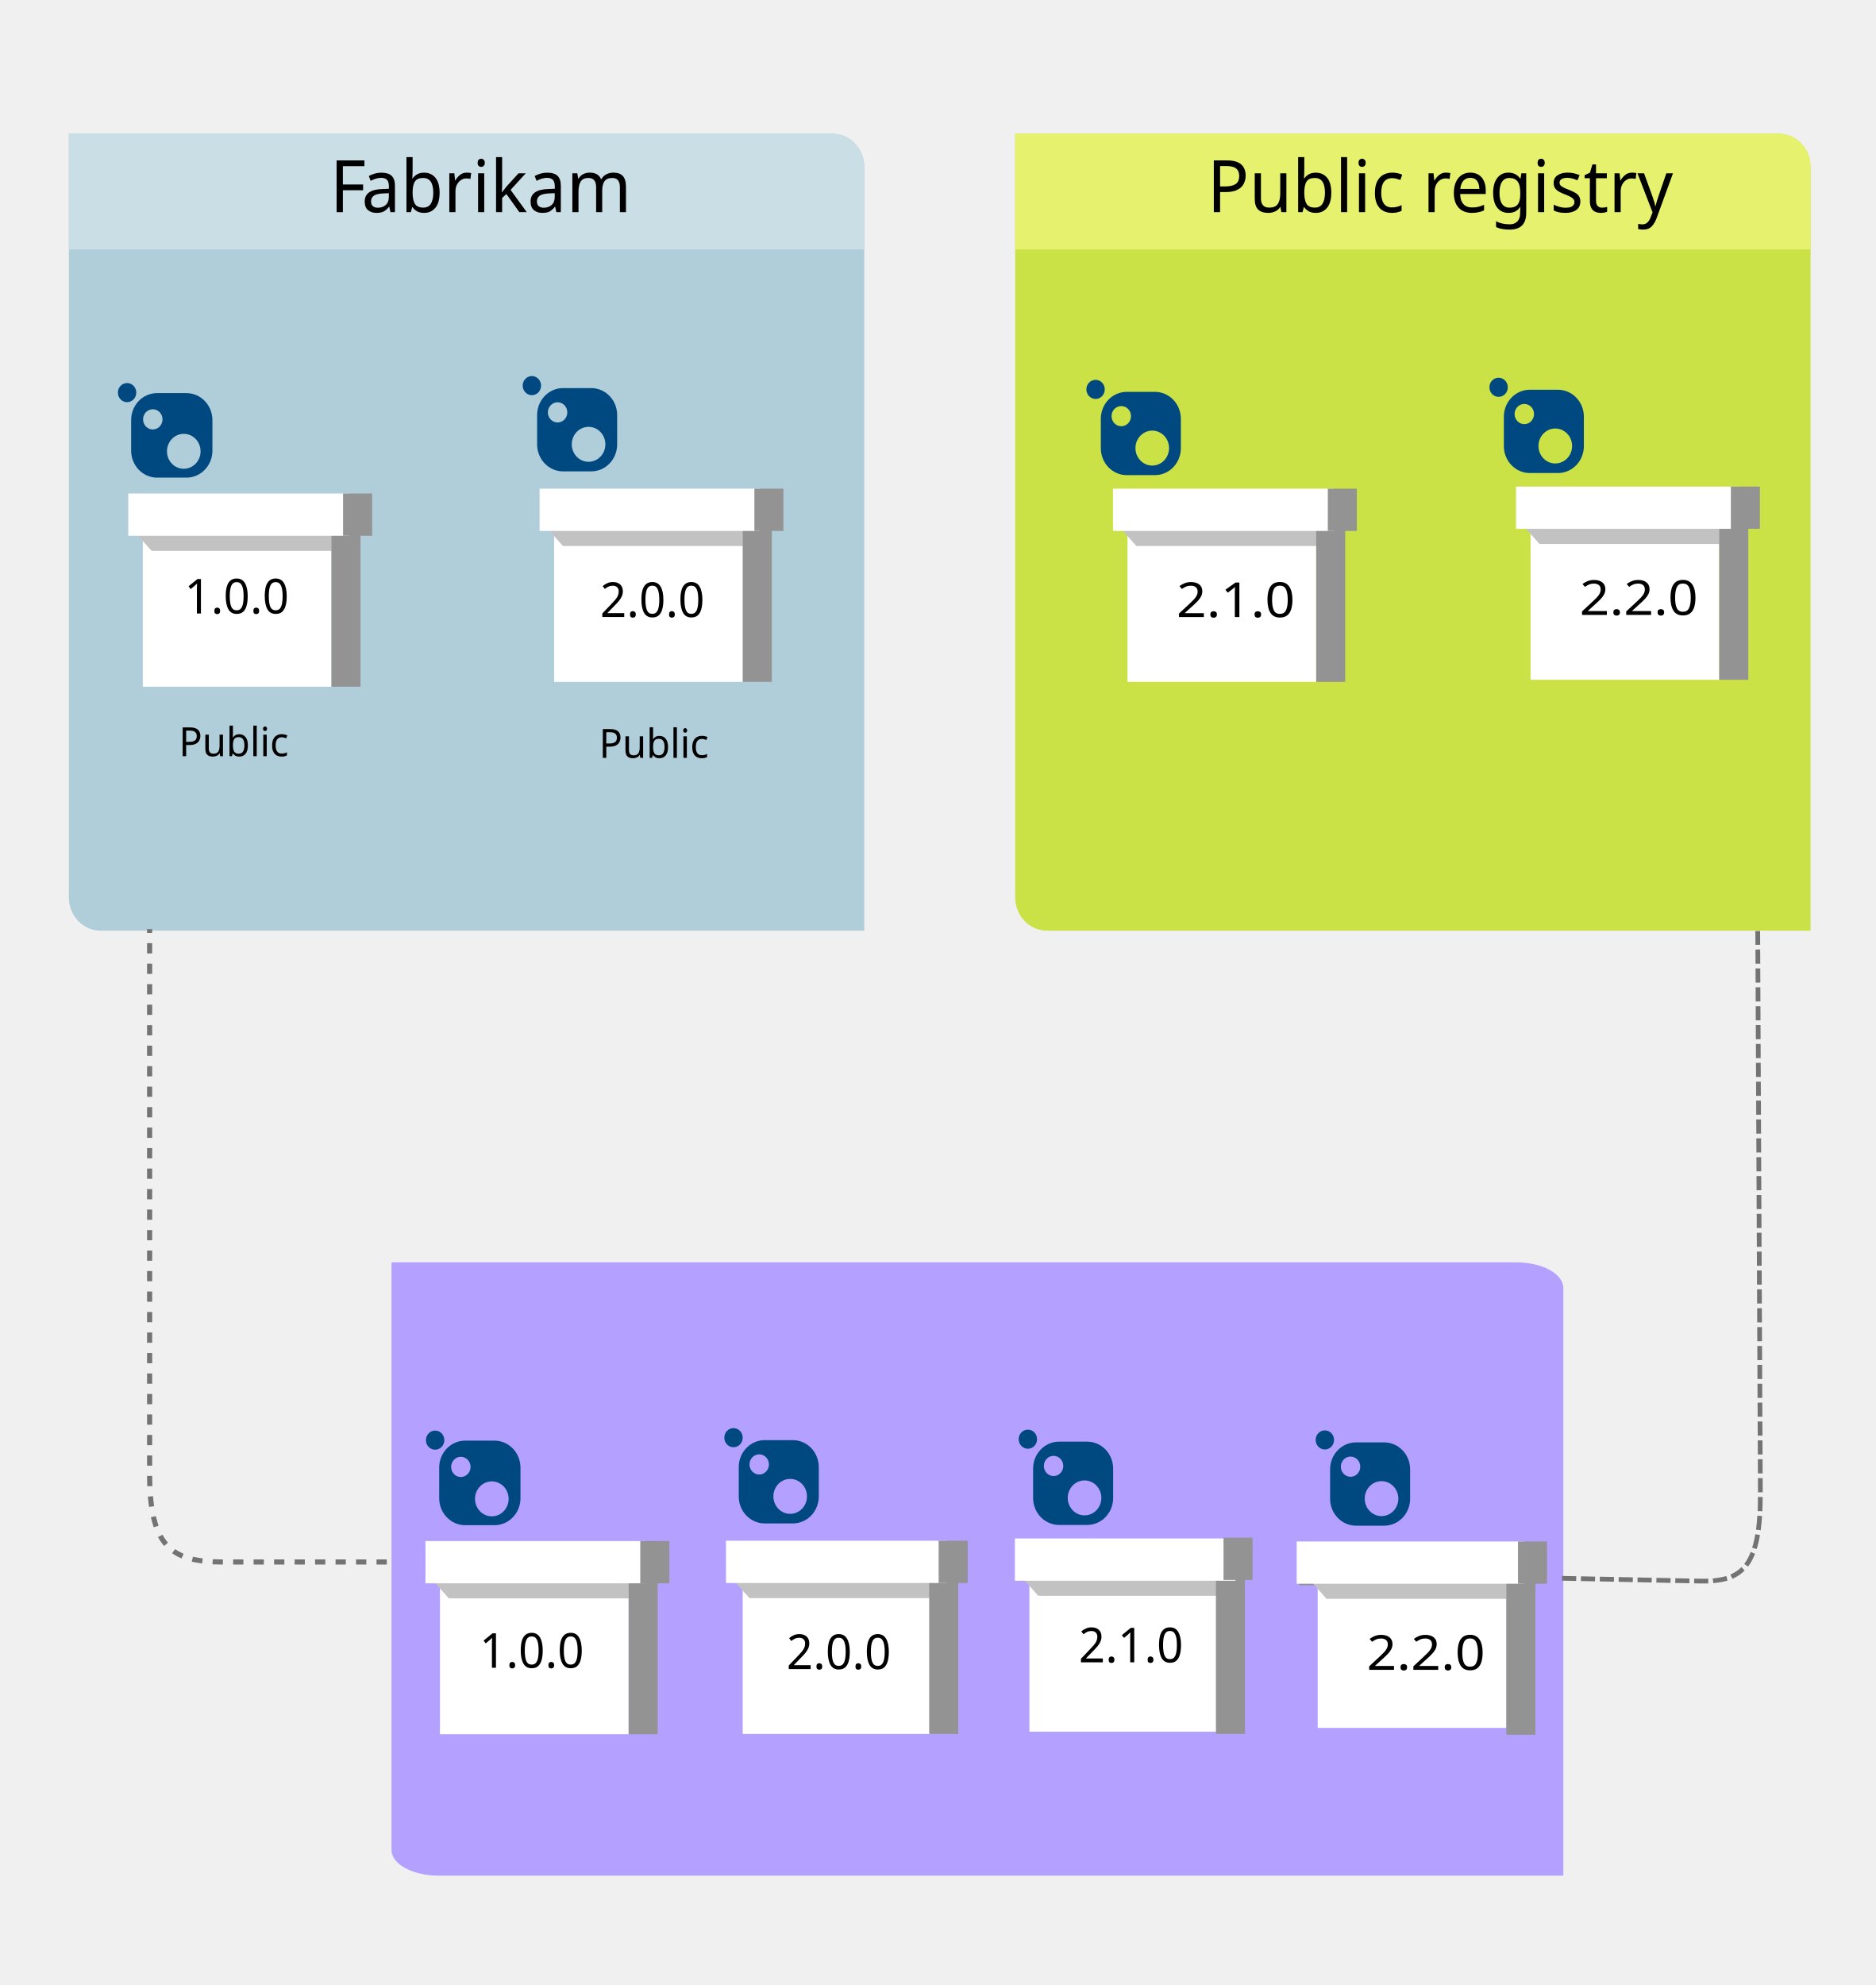
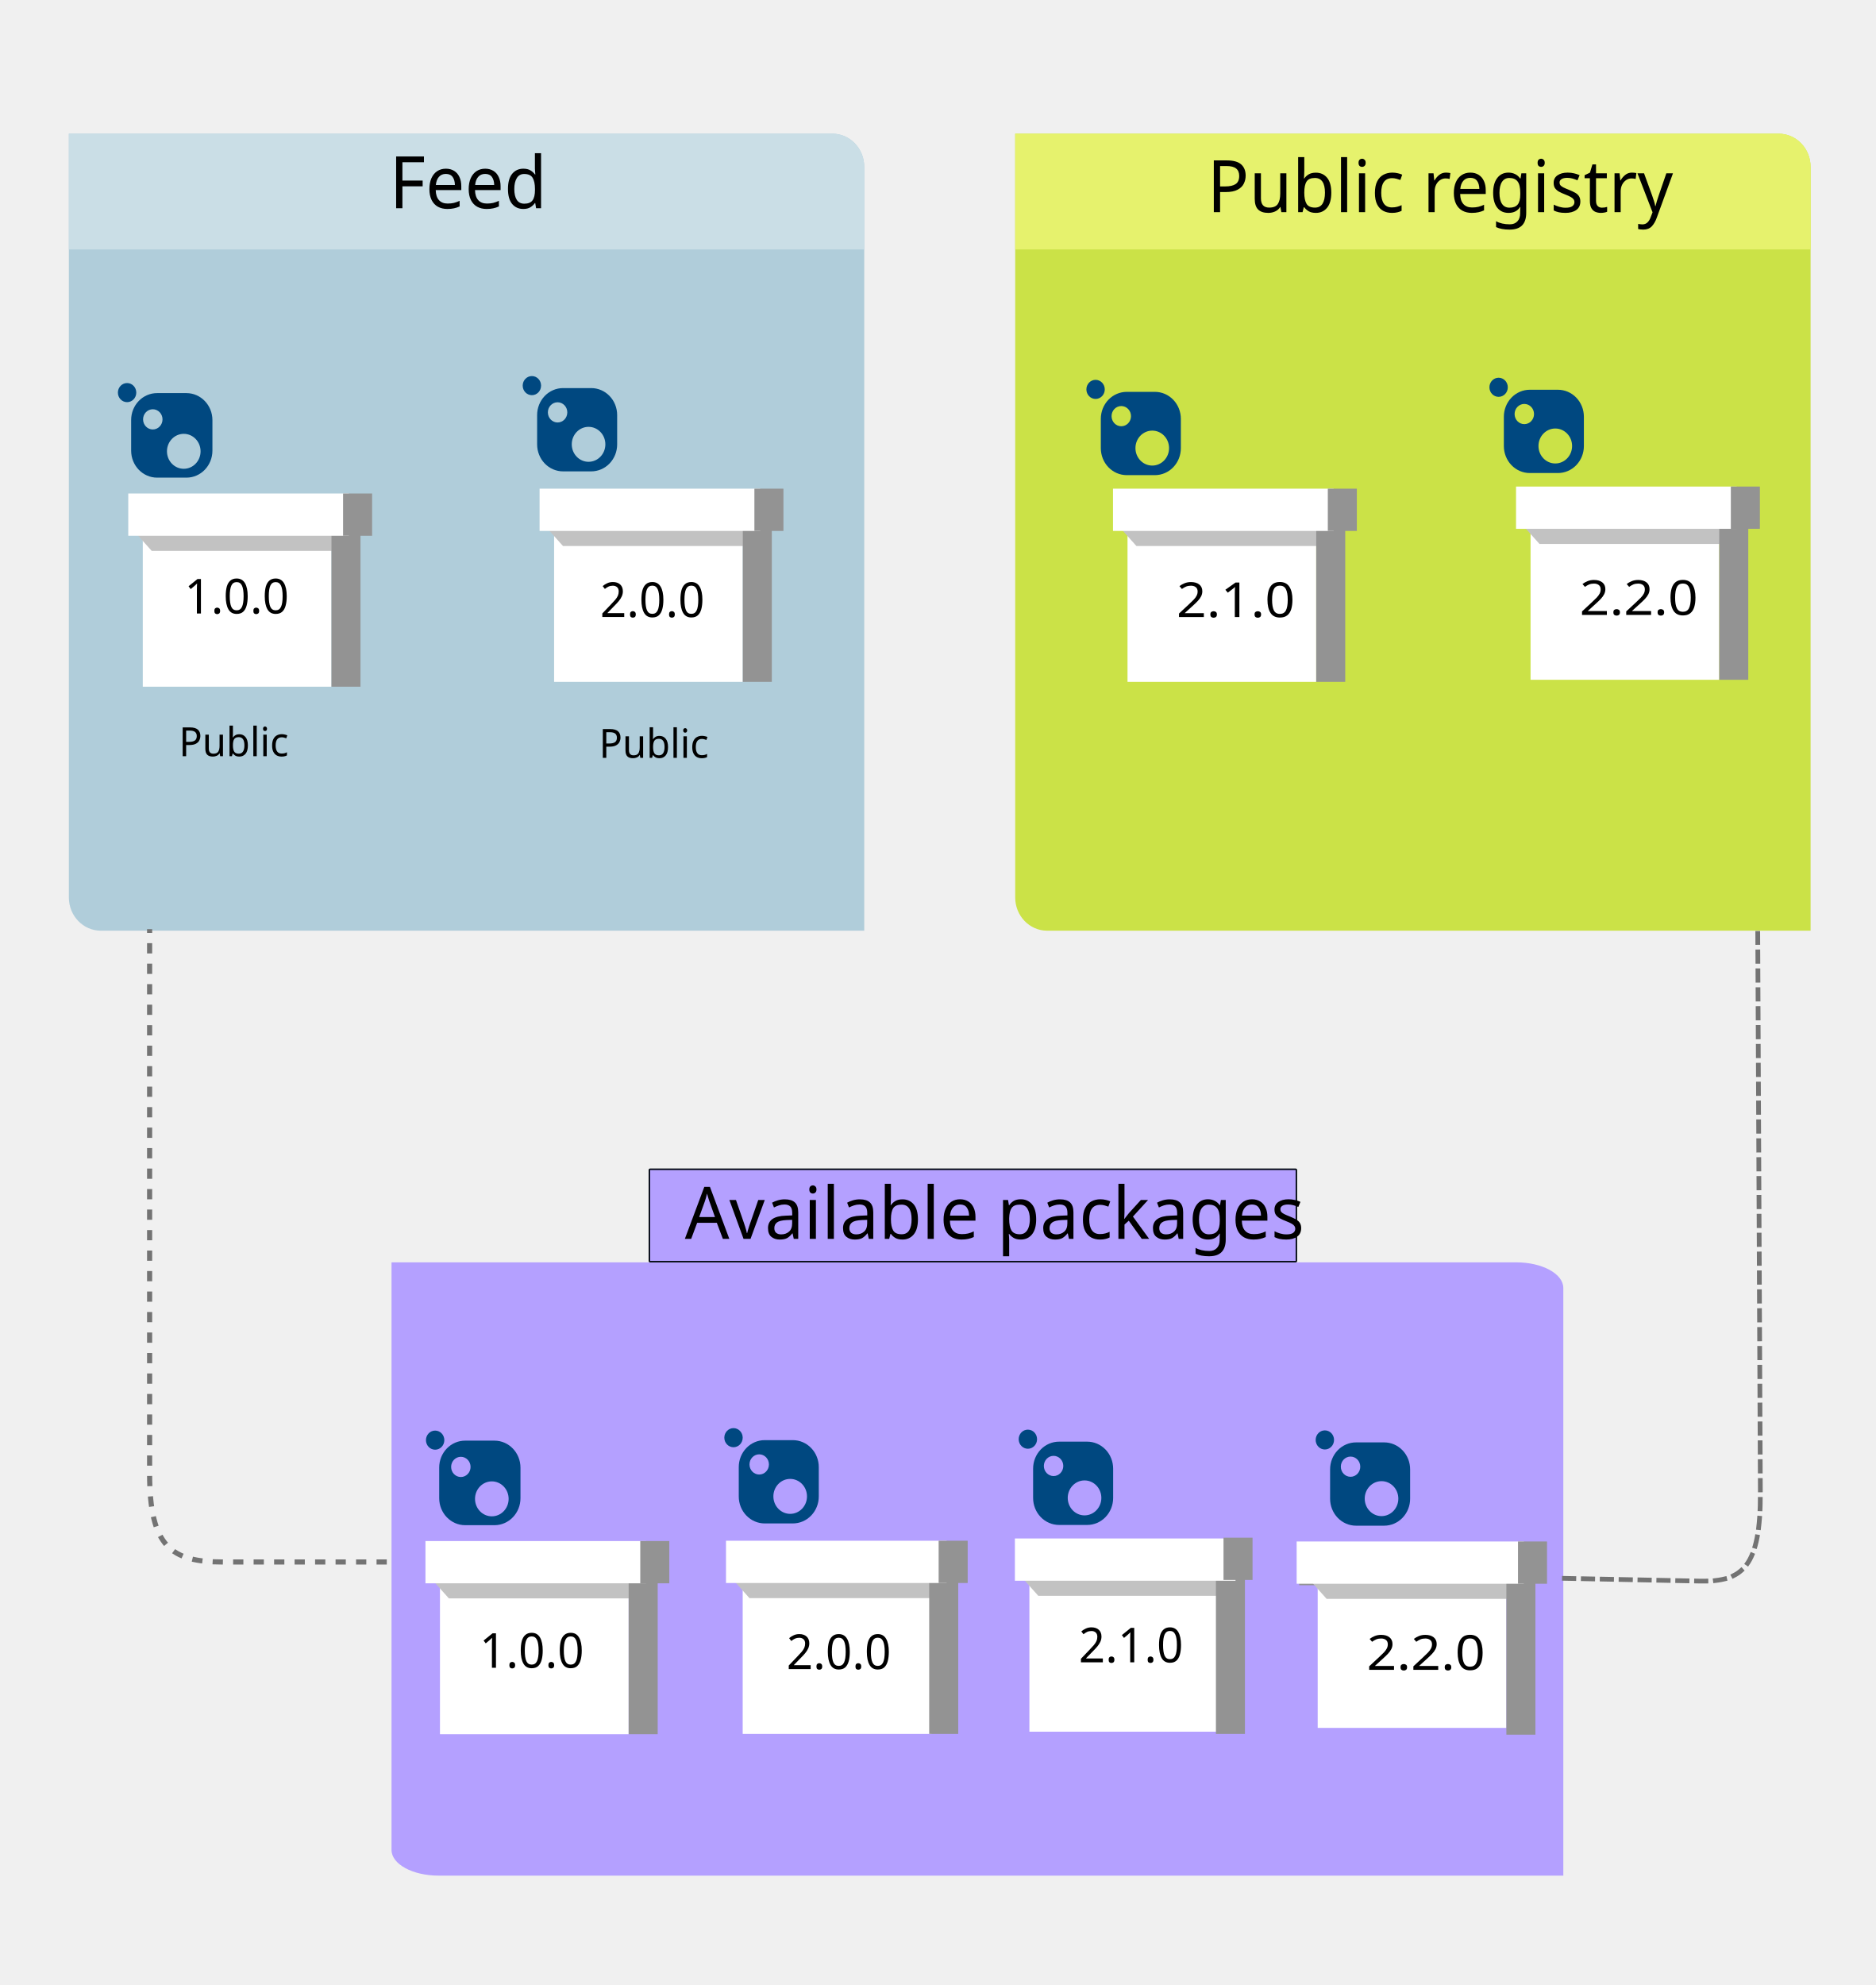
<svg xmlns="http://www.w3.org/2000/svg" xmlns:ns1="http://www.openswatchbook.org/uri/2009/osb" viewBox="0 0 463 490" version="1.1" id="svg5370" width="463" height="490">
  <defs id="defs5374">
    <linearGradient id="linearGradient13520" ns1:paint="solid">
      <stop style="stop-color:#f80000;stop-opacity:1;" offset="0" id="stop13518" />
    </linearGradient>
    <marker style="overflow:visible" id="marker7231" refX="0" refY="0" orient="auto">
      <path transform="matrix(-0.8,0,0,-0.8,-10,0)" style="fill:#000000;fill-opacity:1;fill-rule:evenodd;stroke:#000000;stroke-width:1pt;stroke-opacity:1" d="M 0,0 5,-5 -12.5,0 5,5 Z" id="path7229" />
    </marker>
    <marker style="overflow:visible" id="marker7013" refX="0" refY="0" orient="auto">
      <path transform="matrix(0.4,0,0,0.4,2.96,0.4)" style="fill:#000000;fill-opacity:1;fill-rule:evenodd;stroke:#000000;stroke-width:1pt;stroke-opacity:1" d="m -2.5,-1 c 0,2.76 -2.24,5 -5,5 -2.76,0 -5,-2.24 -5,-5 0,-2.76 2.24,-5 5,-5 2.76,0 5,2.24 5,5 z" id="path7011" />
    </marker>
    <marker style="overflow:visible" id="DotS" refX="0" refY="0" orient="auto">
      <path transform="matrix(0.2,0,0,0.2,1.48,0.2)" style="fill:#000000;fill-opacity:1;fill-rule:evenodd;stroke:#000000;stroke-width:1pt;stroke-opacity:1" d="m -2.5,-1 c 0,2.76 -2.24,5 -5,5 -2.76,0 -5,-2.24 -5,-5 0,-2.76 2.24,-5 5,-5 2.76,0 5,2.24 5,5 z" id="path6500" />
    </marker>
    <marker style="overflow:visible" id="DotM-6" refX="0" refY="0" orient="auto">
      <path transform="matrix(0.4,0,0,0.4,2.96,0.4)" style="fill:#000000;fill-opacity:1;fill-rule:evenodd;stroke:#000000;stroke-width:1pt;stroke-opacity:1" d="m -2.5,-1 c 0,2.76 -2.24,5 -5,5 -2.76,0 -5,-2.24 -5,-5 0,-2.76 2.24,-5 5,-5 2.76,0 5,2.24 5,5 z" id="path6497-2" />
    </marker>
    <marker style="overflow:visible" id="Arrow1Lend-1" refX="0" refY="0" orient="auto">
      <path transform="matrix(-0.8,0,0,-0.8,-10,0)" style="fill:#000000;fill-opacity:1;fill-rule:evenodd;stroke:#000000;stroke-width:1pt;stroke-opacity:1" d="M 0,0 5,-5 -12.5,0 5,5 Z" id="path6436-7" />
    </marker>
  </defs>
  <path d="M 250.633,33 H 439.117 A 7.883,8.198 0 0 1 447,41.198 V 229.742 H 258.517 a 7.883,8.198 0 0 1 -7.883,-8.198 z" fill="#cbe247" id="path4566" style="stroke-width:0.731" />
  <path d="m 17,33 h 188.483 a 7.883,8.198 0 0 1 7.883,8.198 V 229.742 H 24.883 A 7.883,8.198 0 0 1 17,221.544 Z" fill="#b0cdda" id="path4568" style="stroke-width:0.731" />
  <path d="M 213.367,61.567 V 41.198 A 7.883,8.198 0 0 0 205.483,33 H 17 v 28.567 z" fill="#cadee6" id="path4570" style="stroke-width:0.731" />
  <path d="M 447,61.567 V 41.198 A 7.883,8.198 0 0 0 439.117,33 H 250.633 v 28.567 z" fill="#e6f26d" id="path4572" style="stroke-width:0.731" />
-   <text transform="scale(0.9806461,1.019736)" font-size="17.54px" font-family="SegoeUI, 'Segoe UI'" id="text4578" x="83.04" y="51.362" style="stroke-width:0.731">
-     <tspan letter-spacing="-0.034em" id="tspan4574" style="stroke-width:0.619">F</tspan>
-     <tspan x="91.004" y="51.362" id="tspan4576" style="stroke-width:0.731">abrikam</tspan>
-   </text>
  <text font-size="24" font-family="SegoeUI, Segoe UI" id="text4580" style="font-style:normal;font-variant:normal;font-weight:normal;font-stretch:normal;font-size:17.54px;font-family:SegoeUI, 'Segoe UI';-inkscape-font-specification:'SegoeUI, Segoe UI, Normal';font-variant-ligatures:normal;font-variant-caps:normal;font-variant-numeric:normal;font-variant-east-asian:normal;stroke-width:0.731" x="303.877" y="51.362" transform="scale(0.9806461,1.019736)">
    <tspan id="tspan5482" x="303.877" y="51.362" style="stroke-width:0.731">Public registry</tspan>
  </text>
  <path d="M 96.661,311.612 H 374.338 a 11.614,6.332 0 0 1 11.614,6.332 V 463 H 108.275 a 11.614,6.332 0 0 1 -11.614,-6.332 z" fill="#b4a0ff" id="path4600" style="stroke-width:0.78" />
  <path d="m 188.796,355.501 a 6.401,6.656 0 0 0 -6.413,6.674 v 7.212 a 6.401,6.656 0 0 0 6.413,6.674 h 6.932 a 6.402,6.657 0 0 0 6.414,-6.674 v -7.212 a 6.402,6.657 0 0 0 -6.414,-6.674 z m -1.362,3.503 a 2.399,2.494 0 0 1 0,4.988 v 0 a 2.399,2.494 0 0 1 0,-4.988 z m 7.645,6.066 a 4.149,4.314 0 1 1 -4.147,4.314 4.148,4.313 0 0 1 4.147,-4.314 z M 181.088,352.534 a 2.269,2.359 0 1 1 -2.268,2.359 2.268,2.359 0 0 1 2.268,-2.359 z" fill="#004880" id="path4820" style="stroke-width:0.731" />
  <rect x="187.567" y="179.066" width="0" height="0" fill="#447995" id="rect4872" style="stroke-width:0.731" />
  <path d="m 261.468,355.875 a 6.401,6.656 0 0 0 -6.413,6.674 v 7.212 a 6.401,6.656 0 0 0 6.413,6.674 h 6.932 a 6.402,6.657 0 0 0 6.414,-6.674 v -7.212 a 6.402,6.657 0 0 0 -6.414,-6.674 z m -1.362,3.503 a 2.399,2.494 0 0 1 0,4.988 v 0 a 2.399,2.494 0 0 1 0,-4.988 z m 7.645,6.066 a 4.149,4.314 0 1 1 -4.147,4.314 4.148,4.313 0 0 1 4.147,-4.314 z M 253.76,352.908 a 2.269,2.359 0 1 1 -2.268,2.359 2.268,2.359 0 0 1 2.268,-2.359 z" fill="#004880" id="path5178" style="stroke-width:0.731" />
  <rect x="183.356" y="386.294" width="46.583" height="41.733" fill="#ffffff" id="rect4584-5" style="stroke-width:0.731" />
  <polygon points="123,130 54.499,130 60.069,136 123,136 " fill="#c2c2c2" id="polygon4586-2" transform="matrix(0.7166667,0,0,0.745234,141.9698,293.1393)" />
  <rect x="229.403" y="386.294" width="7.167" height="41.733" fill="#939393" id="rect4588-9" style="stroke-width:0.731" />
  <rect x="179.236" y="380.332" width="54.467" height="10.433" fill="#ffffff" id="rect4590-5" style="stroke-width:0.731" />
  <rect x="231.734" y="380.332" width="7.167" height="10.433" fill="#939393" id="rect4592-7" style="stroke-width:0.731" />
  <rect x="254.139" y="385.736" width="46.583" height="41.733" fill="#ffffff" id="rect4584-5-8" style="stroke-width:0.731" />
  <polygon points="123,130 54.499,130 60.069,136 123,136 " fill="#c2c2c2" id="polygon4586-2-8" transform="matrix(0.7166667,0,0,0.745234,213.2891,292.5817)" />
  <rect x="300.186" y="388.524" width="7.167" height="39.503" fill="#939393" id="rect4588-9-4" style="stroke-width:0.711" />
  <rect x="250.556" y="379.774" width="54.467" height="10.433" fill="#ffffff" id="rect4590-5-7" style="stroke-width:0.731" />
  <rect x="320.749" y="380.889" width="7.167" height="10.433" fill="#939393" id="rect4592-7-7" style="stroke-width:0.731" />
  <text font-size="16px" font-family="SegoeUI, 'Segoe UI'" id="text5176" x="271.566" y="402.406" style="font-style:normal;font-variant:normal;font-weight:normal;font-stretch:normal;font-size:11.693px;font-family:SegoeUI, 'Segoe UI';-inkscape-font-specification:'SegoeUI, Segoe UI, Normal';font-variant-ligatures:normal;font-variant-caps:normal;font-variant-numeric:normal;font-variant-east-asian:normal;stroke-width:0.731" transform="scale(0.9806461,1.019736)">
    <tspan id="tspan13394" x="271.566" y="402.406" style="stroke-width:0.731">2.1.0</tspan>
  </text>
  <text font-size="16px" font-family="SegoeUI, 'Segoe UI'" id="text4644" x="198.006" y="404.041" style="font-style:normal;font-variant:normal;font-weight:normal;font-stretch:normal;font-size:11.693px;font-family:SegoeUI, 'Segoe UI';-inkscape-font-specification:'SegoeUI, Segoe UI, Normal';font-variant-ligatures:normal;font-variant-caps:normal;font-variant-numeric:normal;font-variant-east-asian:normal;stroke-width:0.731" transform="scale(0.9806461,1.019736)">
    <tspan id="tspan13392" x="198.006" y="404.041" style="stroke-width:0.731">2.0.0</tspan>
  </text>
  <path d="m 108.43,362.27 v 7.553 a 6.414,6.67 0 0 0 6.414,6.67 h 7.238 a 6.414,6.67 0 0 0 6.414,-6.67 v -7.523 a 6.418,6.674 0 0 0 -6.418,-6.674 h -7.235 a 6.391,6.645 0 0 0 -6.414,6.644 z m 5.345,-2.657 a 2.399,2.494 0 0 1 0,4.989 v 0 a 2.399,2.494 0 0 1 0,-4.989 z m 7.645,6.067 a 4.149,4.314 0 1 1 -4.147,4.314 4.148,4.313 0 0 1 4.147,-4.314 z m -13.993,-12.538 a 2.269,2.359 0 1 1 -2.268,2.359 2.268,2.358 0 0 1 2.268,-2.359 z" fill="#004880" id="path4598" style="stroke-width:0.731" />
  <rect x="108.62" y="386.369" width="46.583" height="41.733" fill="#ffffff" id="rect4584" style="stroke-width:0.731" />
  <polygon points="60.069,136 123,136 123,130 54.499,130 " fill="#c2c2c2" id="polygon4586" transform="matrix(0.7166667,0,0,0.745234,67.77036,293.2147)" />
  <rect x="155.204" y="386.369" width="7.167" height="41.733" fill="#939393" id="rect4588" style="stroke-width:0.731" />
  <rect x="105.037" y="380.407" width="54.467" height="10.433" fill="#ffffff" id="rect4590" style="stroke-width:0.731" />
  <rect x="158.07" y="380.407" width="7.167" height="10.433" fill="#939393" id="rect4592" style="stroke-width:0.731" />
  <text font-size="16px" font-family="SegoeUI, 'Segoe UI'" id="text4596" x="120.704" y="403.728" style="font-style:normal;font-variant:normal;font-weight:normal;font-stretch:normal;font-size:11.693px;font-family:SegoeUI, 'Segoe UI';-inkscape-font-specification:'SegoeUI, Segoe UI, Normal';font-variant-ligatures:normal;font-variant-caps:normal;font-variant-numeric:normal;font-variant-east-asian:normal;stroke-width:0.731" transform="scale(0.9806461,1.019736)">
    <tspan id="tspan13390" x="120.704" y="403.728" style="stroke-width:0.731">1.0.0</tspan>
  </text>
  <path d="m 139.019,95.799 a 6.401,6.656 0 0 0 -6.413,6.674 v 7.212 a 6.401,6.656 0 0 0 6.413,6.674 h 6.932 a 6.402,6.657 0 0 0 6.414,-6.674 v -7.212 a 6.402,6.657 0 0 0 -6.414,-6.674 z m -1.362,3.503 a 2.399,2.494 0 0 1 0,4.988 v 0 a 2.399,2.494 0 0 1 0,-4.988 z m 7.645,6.066 a 4.149,4.314 0 1 1 -4.147,4.314 4.148,4.313 0 0 1 4.147,-4.314 z M 131.311,92.832 a 2.269,2.359 0 1 1 -2.268,2.359 2.268,2.359 0 0 1 2.268,-2.359 z" fill="#004880" id="path4820-0" style="stroke-width:0.731" />
  <path d="m 278.184,96.73 a 6.401,6.656 0 0 0 -6.413,6.674 v 7.212 a 6.401,6.656 0 0 0 6.413,6.674 h 6.932 a 6.402,6.657 0 0 0 6.414,-6.674 v -7.212 a 6.402,6.657 0 0 0 -6.414,-6.674 z m -1.362,3.503 a 2.399,2.494 0 0 1 0,4.988 v 0 a 2.399,2.494 0 0 1 0,-4.988 z m 7.645,6.066 a 4.149,4.314 0 1 1 -4.147,4.314 4.148,4.313 0 0 1 4.147,-4.314 z M 270.476,93.763 a 2.269,2.359 0 1 1 -2.268,2.359 2.268,2.359 0 0 1 2.268,-2.359 z" fill="#004880" id="path5178-0" style="stroke-width:0.731" />
  <rect x="136.796" y="126.591" width="46.583" height="41.733" fill="#ffffff" id="rect4584-5-2" style="stroke-width:0.731" />
  <polygon points="123,130 54.499,130 60.069,136 123,136 " fill="#c2c2c2" id="polygon4586-2-1" transform="matrix(0.7166667,0,0,0.745234,95.94641,33.43704)" />
  <rect x="183.38" y="126.591" width="7.167" height="41.733" fill="#939393" id="rect4588-9-3" style="stroke-width:0.731" />
  <rect x="133.213" y="120.629" width="54.467" height="10.433" fill="#ffffff" id="rect4590-5-9" style="stroke-width:0.731" />
  <rect x="186.246" y="120.629" width="7.167" height="10.433" fill="#939393" id="rect4592-7-1" style="stroke-width:0.731" />
  <rect x="278.363" y="126.591" width="46.583" height="41.733" fill="#ffffff" id="rect4584-5-8-7" style="stroke-width:0.731" />
  <polygon points="60.069,136 123,136 123,130 54.499,130 " fill="#c2c2c2" id="polygon4586-2-8-1" transform="matrix(0.7166667,0,0,0.745234,237.5125,33.43705)" />
  <rect x="324.946" y="126.591" width="7.167" height="41.733" fill="#939393" id="rect4588-9-4-5" style="stroke-width:0.731" />
  <rect x="274.779" y="120.629" width="54.467" height="10.433" fill="#ffffff" id="rect4590-5-7-5" style="stroke-width:0.731" />
  <rect x="327.812" y="120.629" width="7.167" height="10.433" fill="#939393" id="rect4592-7-7-6" style="stroke-width:0.731" />
  <text font-size="16px" font-family="SegoeUI, 'Segoe UI'" id="text5176-0" x="278.278" y="158.982" style="font-style:normal;font-variant:normal;font-weight:normal;font-stretch:normal;font-size:12.445px;font-family:SegoeUI, 'Segoe UI';-inkscape-font-specification:'SegoeUI, Segoe UI, Normal';font-variant-ligatures:normal;font-variant-caps:normal;font-variant-numeric:normal;font-variant-east-asian:normal;stroke-width:0.778" transform="scale(1.043748,0.9580856)">
    <tspan id="tspan13384" x="278.278" y="158.982" style="stroke-width:0.778">2.1.0</tspan>
  </text>
  <text font-size="16px" font-family="SegoeUI, 'Segoe UI'" id="text4644-2" x="151.075" y="149.365" style="font-style:normal;font-variant:normal;font-weight:normal;font-stretch:normal;font-size:11.693px;font-family:SegoeUI, 'Segoe UI';-inkscape-font-specification:'SegoeUI, Segoe UI, Normal';font-variant-ligatures:normal;font-variant-caps:normal;font-variant-numeric:normal;font-variant-east-asian:normal;stroke-width:0.731" transform="scale(0.9806461,1.019736)">
    <tspan id="tspan13386" x="151.075" y="149.365" style="stroke-width:0.731">2.0.0</tspan>
  </text>
  <path d="m 32.377,103.683 v 7.553 a 6.414,6.67 0 0 0 6.414,6.67 h 7.238 a 6.414,6.67 0 0 0 6.414,-6.67 v -7.523 a 6.418,6.674 0 0 0 -6.418,-6.674 h -7.235 a 6.391,6.645 0 0 0 -6.414,6.644 z m 5.345,-2.657 a 2.399,2.494 0 0 1 0,4.989 v 0 a 2.399,2.494 0 0 1 0,-4.989 z m 7.645,6.067 a 4.149,4.314 0 1 1 -4.147,4.314 4.148,4.313 0 0 1 4.147,-4.314 z M 31.374,94.556 a 2.269,2.359 0 1 1 -2.268,2.359 2.268,2.358 0 0 1 2.268,-2.359 z" fill="#004880" id="path4598-4" style="stroke-width:0.731" />
  <rect x="35.249" y="127.782" width="46.583" height="41.733" fill="#ffffff" id="rect4584-9" style="stroke-width:0.731" />
  <polygon points="123,130 54.499,130 60.069,136 123,136 " fill="#c2c2c2" id="polygon4586-3" transform="matrix(0.7166667,0,0,0.745234,-5.601037,34.62767)" />
  <rect x="81.832" y="127.782" width="7.167" height="41.733" fill="#939393" id="rect4588-3" style="stroke-width:0.731" />
  <rect x="31.666" y="121.82" width="54.467" height="10.433" fill="#ffffff" id="rect4590-8" style="stroke-width:0.731" />
  <rect x="84.699" y="121.82" width="7.167" height="10.433" fill="#939393" id="rect4592-5" style="stroke-width:0.731" />
  <text font-size="16px" font-family="SegoeUI, 'Segoe UI'" id="text4596-1" x="46.431" y="148.506" style="font-style:normal;font-variant:normal;font-weight:normal;font-stretch:normal;font-size:11.693px;font-family:SegoeUI, 'Segoe UI';-inkscape-font-specification:'SegoeUI, Segoe UI, Normal';font-variant-ligatures:normal;font-variant-caps:normal;font-variant-numeric:normal;font-variant-east-asian:normal;stroke-width:0.731" transform="scale(0.9806461,1.019736)">
    <tspan id="tspan13388" x="46.431" y="148.506" style="stroke-width:0.731">1.0.0</tspan>
  </text>
  <path d="M 95.49,385.581 H 55.035 c -12.775,0 -18.098,-3.755 -18.098,-21.781 V 229.356" fill="none" stroke="#737373" stroke-miterlimit="10" stroke-width="1.265" stroke-dasharray="2.529, 2.529" id="path13122" />
  <path d="m 386.221,389.616 33.496,0.681 c 10.578,0.215 14.967,-3.546 14.881,-22.03 l -0.646,-137.858" fill="none" stroke="#737373" stroke-miterlimit="10" stroke-width="1.73" stroke-dasharray="3.461, 3.461" id="path13122-7" style="stroke-width:1.165;stroke-linecap:square;stroke-linejoin:round;stroke-miterlimit:10;stroke-dasharray:2.33, 2.33;stroke-dashoffset:0;paint-order:markers stroke fill" />
  <path d="m 377.685,96.21 a 6.401,6.656 0 0 0 -6.413,6.674 v 7.212 a 6.401,6.656 0 0 0 6.413,6.674 h 6.932 a 6.402,6.657 0 0 0 6.414,-6.674 v -7.212 a 6.402,6.657 0 0 0 -6.414,-6.674 z m -1.362,3.503 a 2.399,2.494 0 0 1 0,4.988 v 0 a 2.399,2.494 0 0 1 0,-4.988 z m 7.645,6.066 a 4.149,4.314 0 1 1 -4.147,4.314 4.148,4.313 0 0 1 4.147,-4.314 z M 369.977,93.243 a 2.269,2.359 0 1 1 -2.268,2.359 2.268,2.359 0 0 1 2.268,-2.359 z" fill="#004880" id="path5178-0-9" style="stroke-width:0.731" />
  <rect x="377.864" y="126.071" width="46.583" height="41.733" fill="#ffffff" id="rect4584-5-8-7-9" style="stroke-width:0.731" />
  <polygon points="60.069,136 123,136 123,130 54.499,130 " fill="#c2c2c2" id="polygon4586-2-8-1-6" transform="matrix(0.7166667,0,0,0.745234,337.0137,32.91714)" />
  <rect x="424.447" y="126.071" width="7.167" height="41.733" fill="#939393" id="rect4588-9-4-5-6" style="stroke-width:0.731" />
  <rect x="374.28" y="120.109" width="54.467" height="10.433" fill="#ffffff" id="rect4590-5-7-5-7" style="stroke-width:0.731" />
  <rect x="427.314" y="120.109" width="7.167" height="10.433" fill="#939393" id="rect4592-7-7-6-1" style="stroke-width:0.731" />
  <text font-size="16px" font-family="SegoeUI, 'Segoe UI'" id="text5176-0-8" x="373.609" y="158.439" style="font-style:normal;font-variant:normal;font-weight:normal;font-stretch:normal;font-size:12.445px;font-family:SegoeUI, 'Segoe UI';-inkscape-font-specification:'SegoeUI, Segoe UI, Normal';font-variant-ligatures:normal;font-variant-caps:normal;font-variant-numeric:normal;font-variant-east-asian:normal;stroke-width:0.778" transform="scale(1.043748,0.9580856)">
    <tspan id="tspan13444" x="373.609" y="158.439" style="stroke-width:0.778">2.2.0</tspan>
  </text>
  <path d="m 334.787,356.057 a 6.401,6.656 0 0 0 -6.413,6.674 v 7.212 a 6.401,6.656 0 0 0 6.413,6.674 h 6.932 a 6.402,6.657 0 0 0 6.414,-6.674 v -7.212 a 6.402,6.657 0 0 0 -6.414,-6.674 z m -1.362,3.503 a 2.399,2.494 0 0 1 0,4.988 v 0 a 2.399,2.494 0 0 1 0,-4.988 z m 7.645,6.066 a 4.149,4.314 0 1 1 -4.147,4.314 4.148,4.313 0 0 1 4.147,-4.314 z m -13.991,-12.536 a 2.269,2.359 0 1 1 -2.268,2.359 2.268,2.359 0 0 1 2.268,-2.359 z" fill="#004880" id="path5178-0-9-9" style="stroke-width:0.731" />
  <rect x="325.313" y="386.475" width="46.583" height="40.06" fill="#ffffff" id="rect4584-5-8-7-9-3" style="stroke-width:0.716" />
  <polygon points="123,136 123,130 54.499,130 60.069,136 " fill="#c2c2c2" id="polygon4586-2-8-1-6-4" transform="matrix(0.7166667,0,0,0.745234,284.4626,293.3212)" />
  <rect x="371.896" y="386.475" width="7.167" height="41.733" fill="#939393" id="rect4588-9-4-5-6-4" style="stroke-width:0.731" />
  <rect x="320.121" y="380.514" width="56.075" height="10.433" fill="#ffffff" id="rect4590-5-7-5-7-8" style="stroke-width:0.742" />
  <rect x="374.763" y="380.514" width="7.167" height="10.433" fill="#939393" id="rect4592-7-7-6-1-0" style="stroke-width:0.731" />
  <text font-size="16px" font-family="SegoeUI, 'Segoe UI'" id="text5176-0-8-4" x="323.26" y="430.236" style="font-style:normal;font-variant:normal;font-weight:normal;font-stretch:normal;font-size:12.445px;font-family:SegoeUI, 'Segoe UI';-inkscape-font-specification:'SegoeUI, Segoe UI, Normal';font-variant-ligatures:normal;font-variant-caps:normal;font-variant-numeric:normal;font-variant-east-asian:normal;stroke-width:0.778" transform="scale(1.043748,0.9580856)">
    <tspan id="tspan13444-0" x="323.26" y="430.236" style="stroke-width:0.778">2.2.0</tspan>
  </text>
  <rect x="302.061" y="379.578" width="7.167" height="10.433" fill="#939393" id="rect4592-7-7-6-1-0-0" style="stroke-width:0.731" />
  <text font-size="24px" font-family="SegoeUI, 'Segoe UI'" id="text4578-0" x="45.037" y="183.054" style="font-style:normal;font-variant:normal;font-weight:normal;font-stretch:normal;font-size:9.744px;font-family:SegoeUI, 'Segoe UI';-inkscape-font-specification:'SegoeUI, Segoe UI, Normal';font-variant-ligatures:normal;font-variant-caps:normal;font-variant-numeric:normal;font-variant-east-asian:normal;stroke-width:0.219;stroke-miterlimit:7;stroke-dasharray:none" transform="scale(0.9806461,1.019736)">
    <tspan id="tspan14148" x="45.037" y="183.054" style="stroke-width:0.219">Public</tspan>
  </text>
  <text font-size="24px" font-family="SegoeUI, 'Segoe UI'" id="text4578-0-8" x="150.81" y="183.45" style="font-style:normal;font-variant:normal;font-weight:normal;font-stretch:normal;font-size:9.744px;font-family:SegoeUI, 'Segoe UI';-inkscape-font-specification:'SegoeUI, Segoe UI, Normal';font-variant-ligatures:normal;font-variant-caps:normal;font-variant-numeric:normal;font-variant-east-asian:normal;stroke-width:0.219;stroke-miterlimit:7;stroke-dasharray:none" transform="scale(0.9806461,1.019736)">
    <tspan id="tspan14150" x="150.81" y="183.45" style="stroke-width:0.219">Public</tspan>
  </text>
+   <text transform="scale(0.9806461,1.019736)" font-size="17.54px" font-family="SegoeUI, 'Segoe UI'" id="text4578" x="98.027" y="50.414" style="font-style:normal;font-variant:normal;font-weight:normal;font-stretch:normal;font-size:17.54px;font-family:SegoeUI, 'Segoe UI';-inkscape-font-specification:'SegoeUI, Segoe UI, Normal';font-variant-ligatures:normal;font-variant-caps:normal;font-variant-numeric:normal;font-variant-east-asian:normal;stroke-width:0.731;stroke-miterlimit:4;stroke-dasharray:none">
+     <tspan id="tspan963" x="98.027" y="50.414">Feed</tspan>
+   </text>
+   <rect style="opacity:0.998;fill:#b4a0ff;fill-opacity:1;stroke:#00070f;stroke-width:0.74;stroke-linecap:square;stroke-linejoin:round;stroke-miterlimit:4;stroke-dasharray:none;paint-order:markers stroke fill" id="rect964" width="159.366" height="22.438" x="160.501" y="288.823" />
+   <text transform="scale(0.9806461,1.019736)" font-size="17.54px" font-family="SegoeUI, 'Segoe UI'" id="text4578-3" x="172.419" y="299.89" style="font-style:normal;font-variant:normal;font-weight:normal;font-stretch:normal;font-size:17.54px;font-family:SegoeUI, 'Segoe UI';-inkscape-font-specification:'SegoeUI, Segoe UI, Normal';font-variant-ligatures:normal;font-variant-caps:normal;font-variant-numeric:normal;font-variant-east-asian:normal;stroke-width:0.731;stroke-miterlimit:4;stroke-dasharray:none">
+     <tspan id="tspan989" x="172.419" y="299.89">Available packages</tspan>
+   </text>
</svg>
